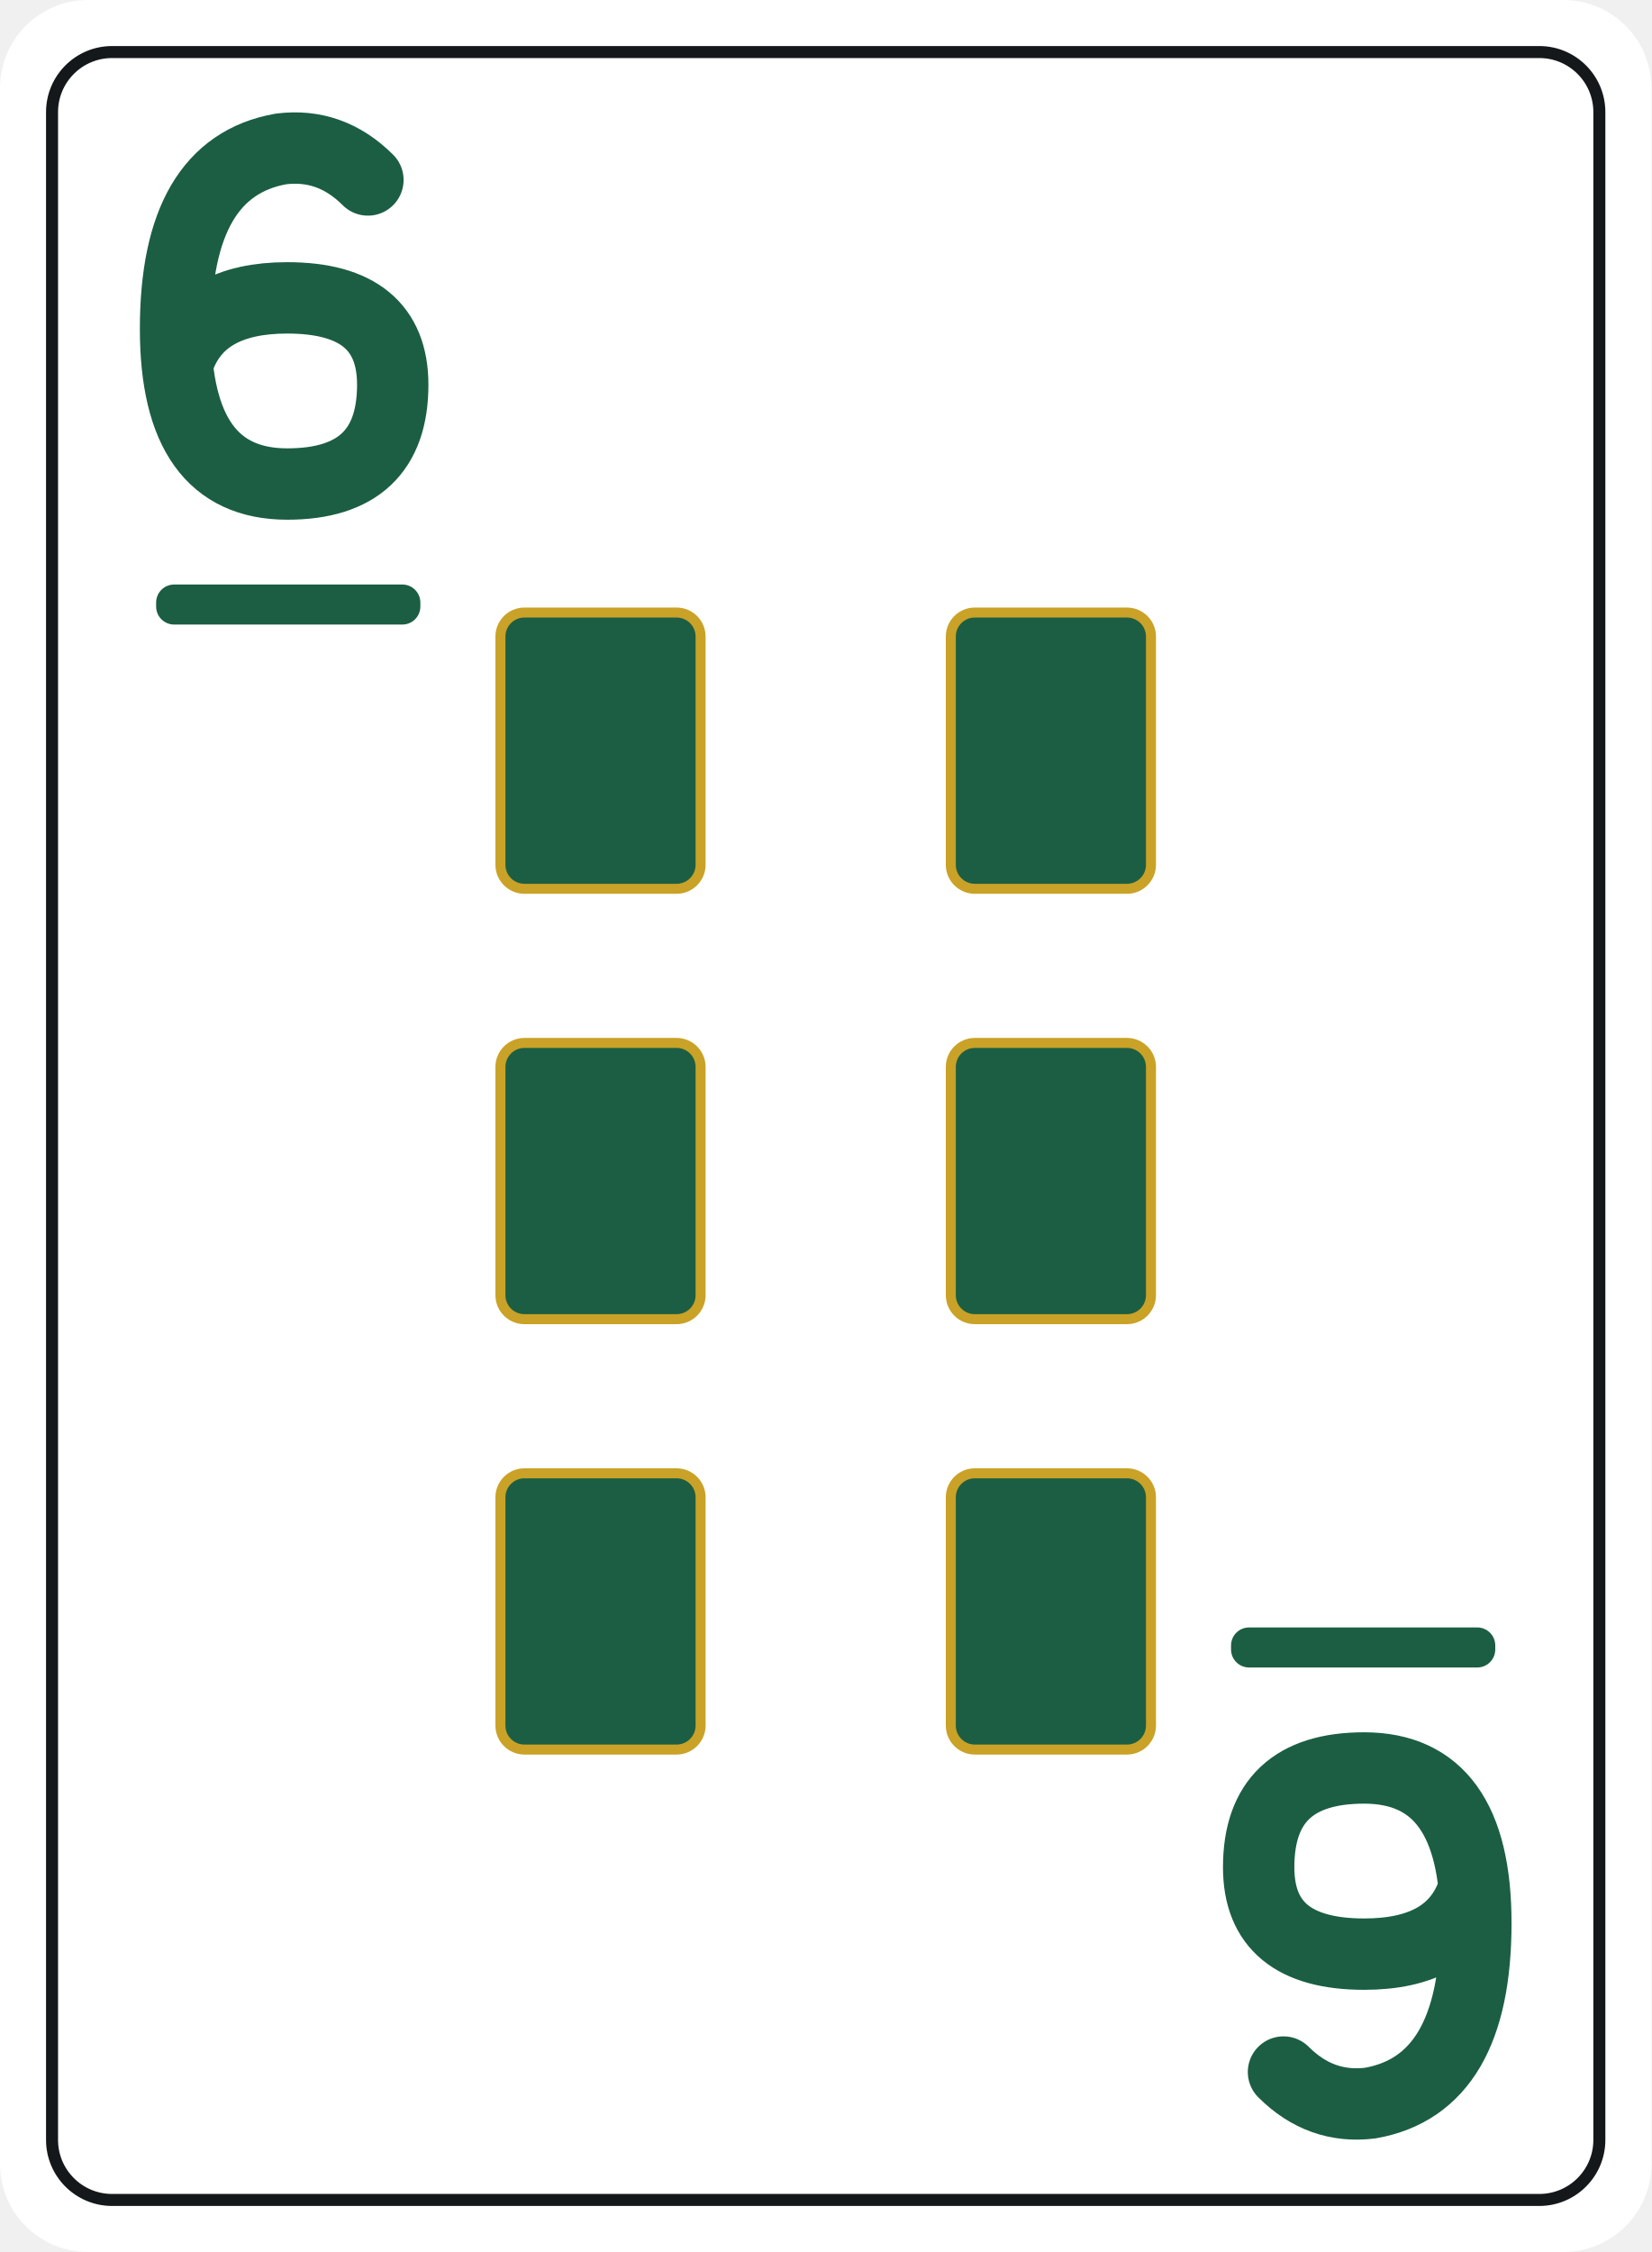
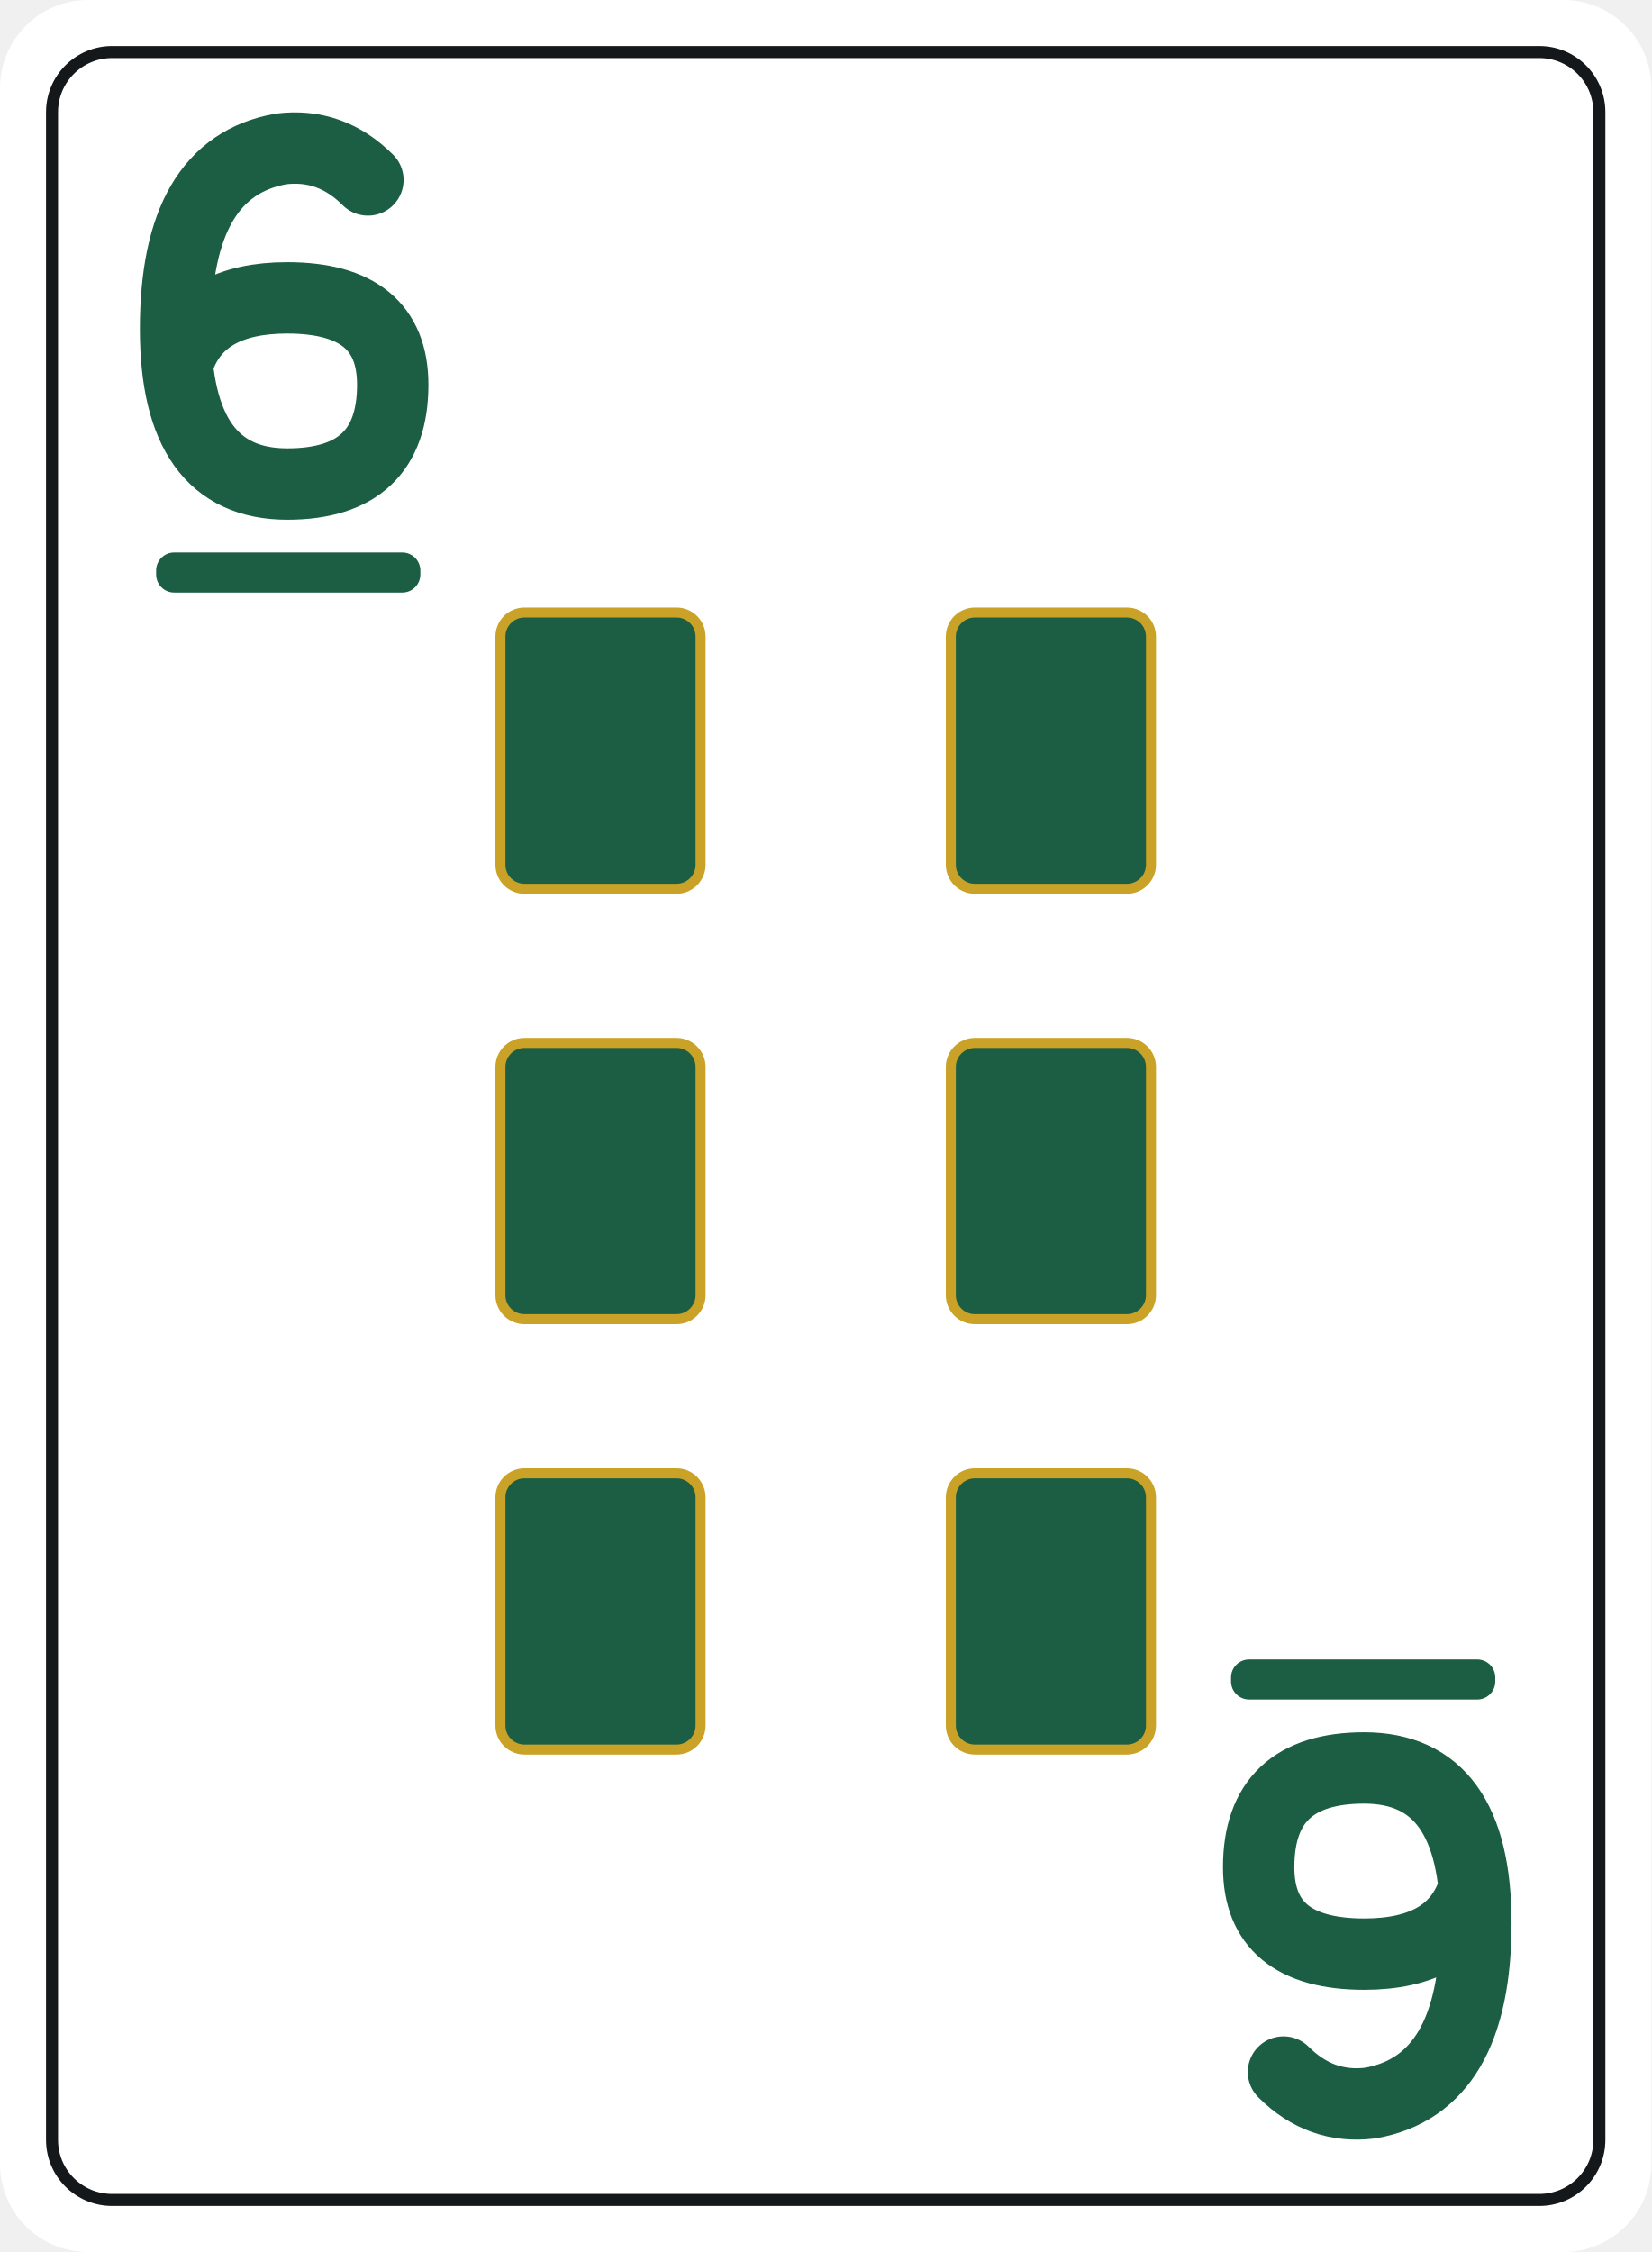
<svg xmlns="http://www.w3.org/2000/svg" viewBox="0 0 825 1125">
  <rect width="825" height="1125" rx="44" fill="#FFFFFF" />
  <rect x="26" y="26" width="773" height="1073" rx="30" fill="none" stroke="#14181B" stroke-width="6" />
  <g transform="translate(66 62) scale(1.55)">
    <path d="M76 18 Q64 6 48 8 Q14 14 14 66 Q14 116 50 116 Q84 116 84 84 Q84 56 50 56 Q22 56 15 76" fill="none" stroke="#1B5E43" stroke-width="23" stroke-linecap="round" stroke-linejoin="round" />
  </g>
-   <rect x="78" y="292" width="132" height="20" rx="9" fill="#1B5E43" />
+   <rect x="78" y="276" width="132" height="20" rx="9" fill="#1B5E43" />
  <g transform="rotate(180 412.5 562.5)">
    <g transform="translate(66 62) scale(1.55)">
      <path d="M76 18 Q64 6 48 8 Q14 14 14 66 Q14 116 50 116 Q84 116 84 84 Q84 56 50 56 Q22 56 15 76" fill="none" stroke="#1B5E43" stroke-width="23" stroke-linecap="round" stroke-linejoin="round" />
    </g>
-     <rect x="78" y="292" width="132" height="20" rx="9" fill="#1B5E43" />
+     <rect x="78" y="276" width="132" height="20" rx="9" fill="#1B5E43" />
  </g>
  <rect x="250" y="306" width="100" height="138" rx="12" fill="#1B5E43" stroke="#C9A227" stroke-width="5" />
  <rect x="475" y="306" width="100" height="138" rx="12" fill="#1B5E43" stroke="#C9A227" stroke-width="5" />
  <rect x="250" y="521" width="100" height="138" rx="12" fill="#1B5E43" stroke="#C9A227" stroke-width="5" />
  <rect x="475" y="521" width="100" height="138" rx="12" fill="#1B5E43" stroke="#C9A227" stroke-width="5" />
  <rect x="250" y="736" width="100" height="138" rx="12" fill="#1B5E43" stroke="#C9A227" stroke-width="5" />
  <rect x="475" y="736" width="100" height="138" rx="12" fill="#1B5E43" stroke="#C9A227" stroke-width="5" />
</svg>
